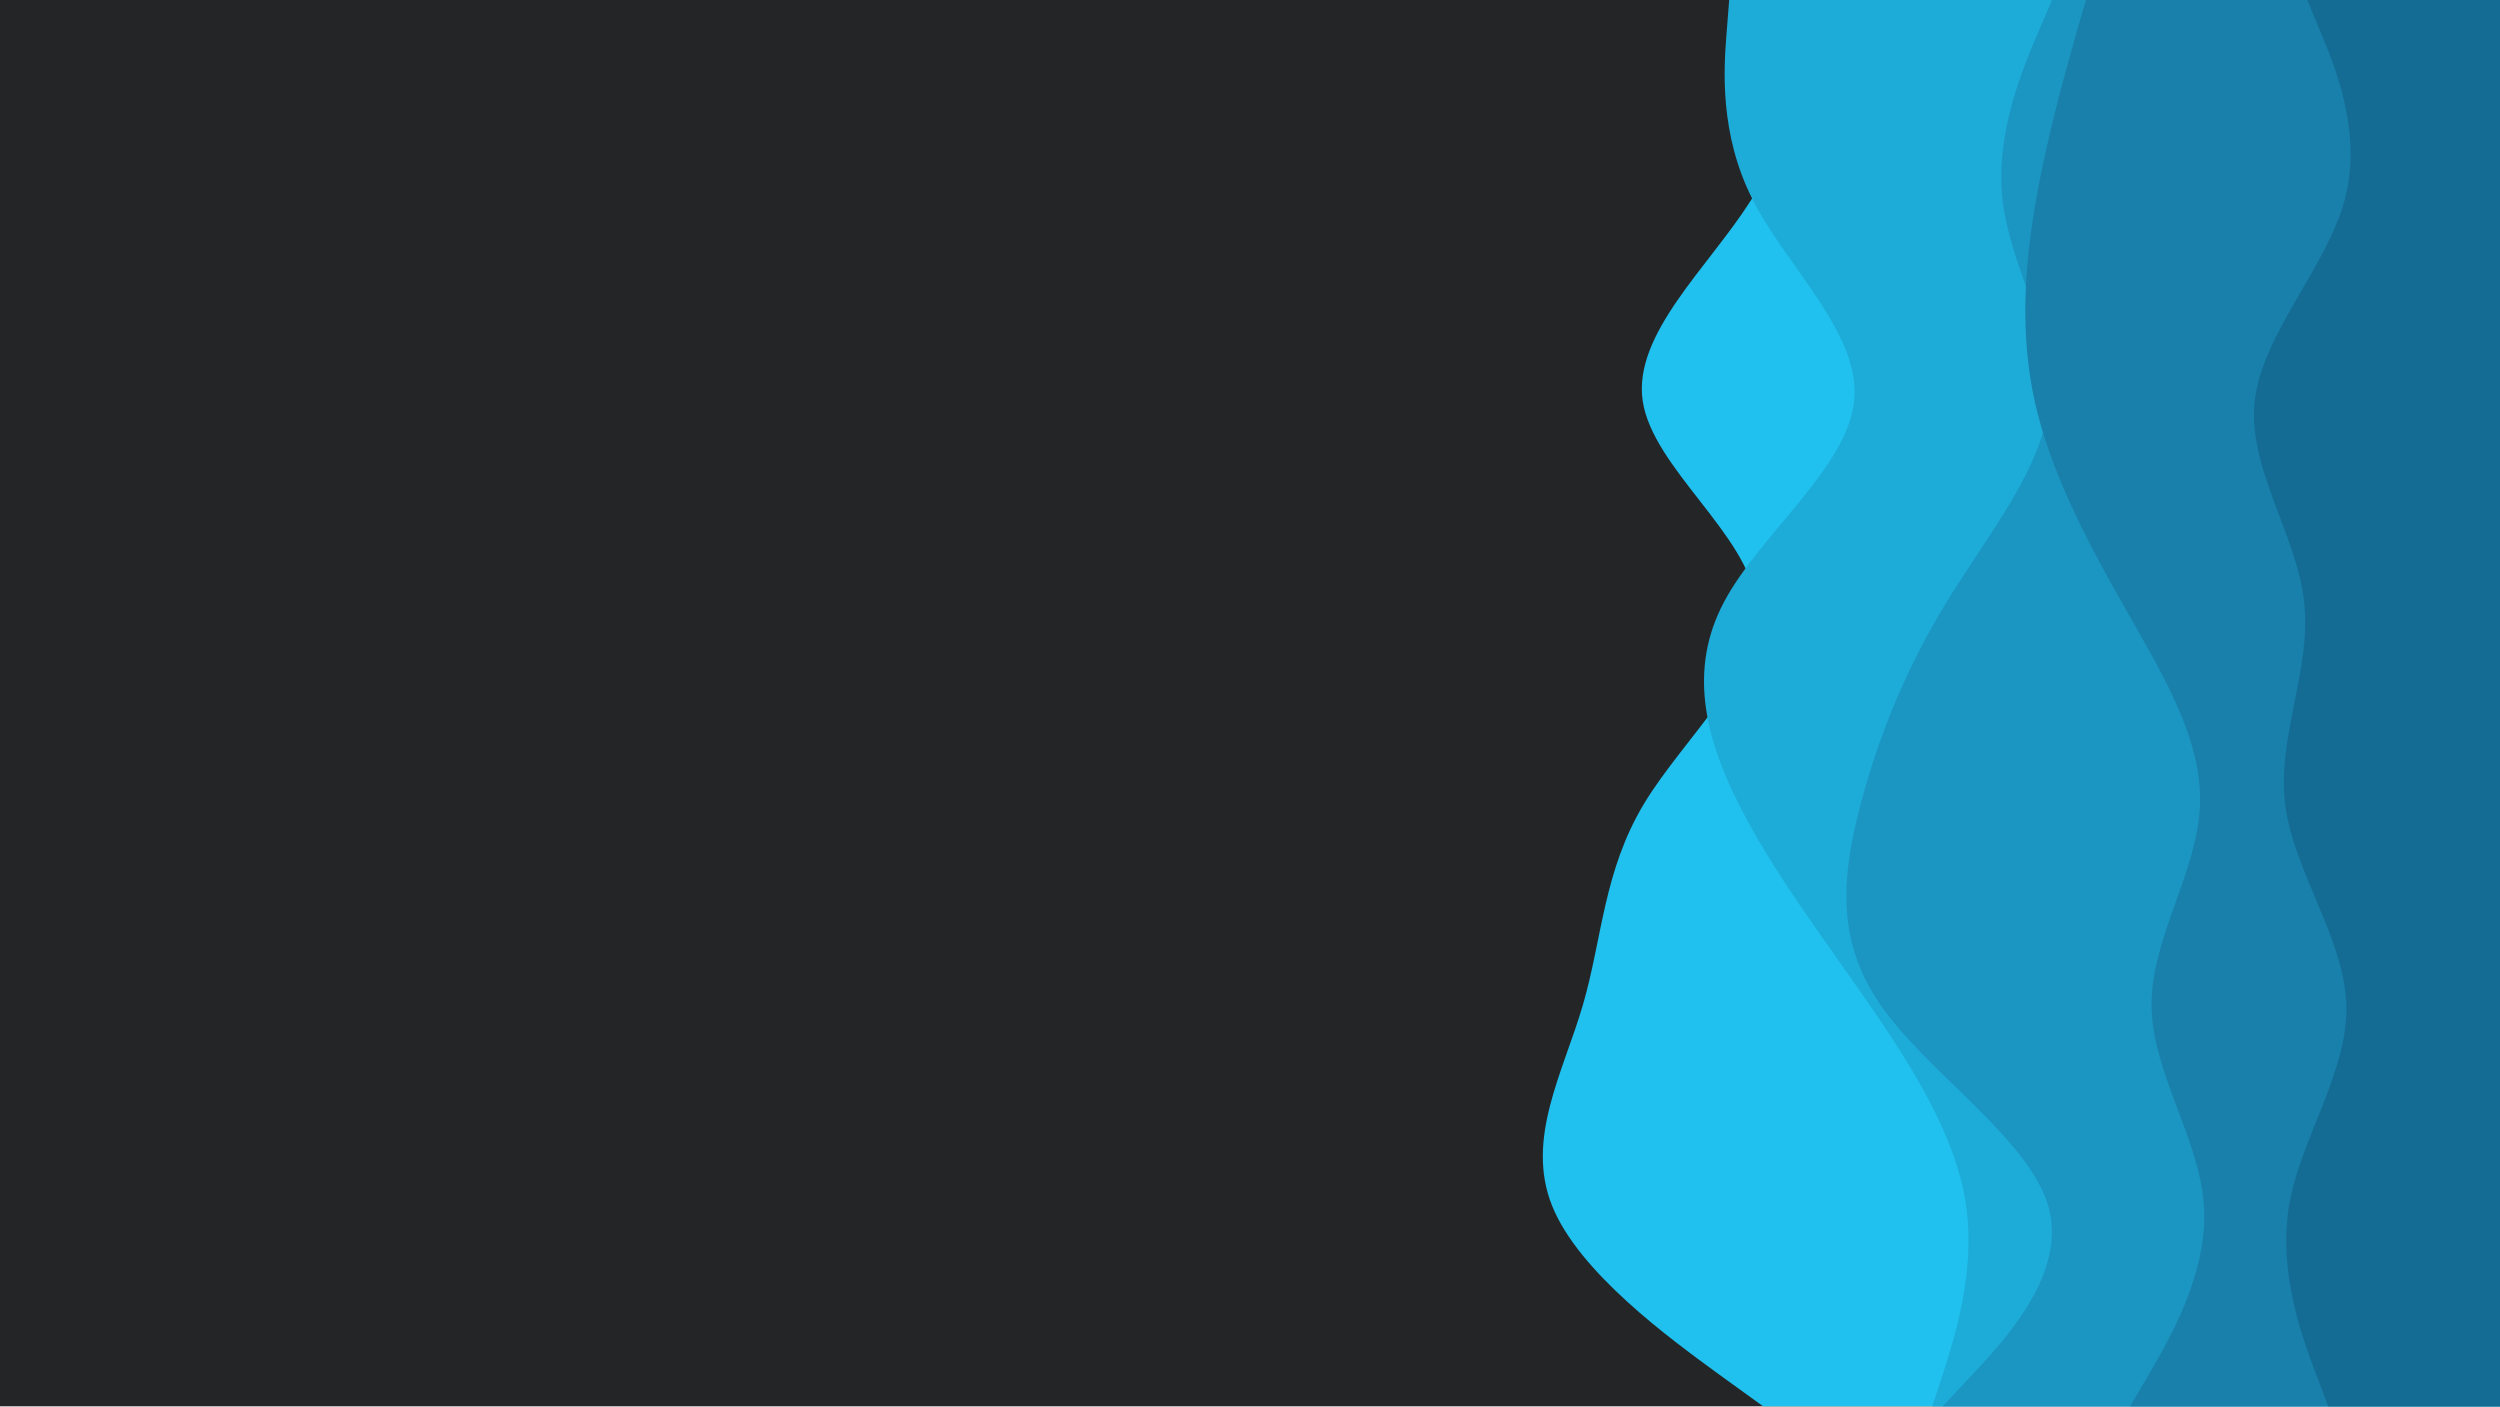
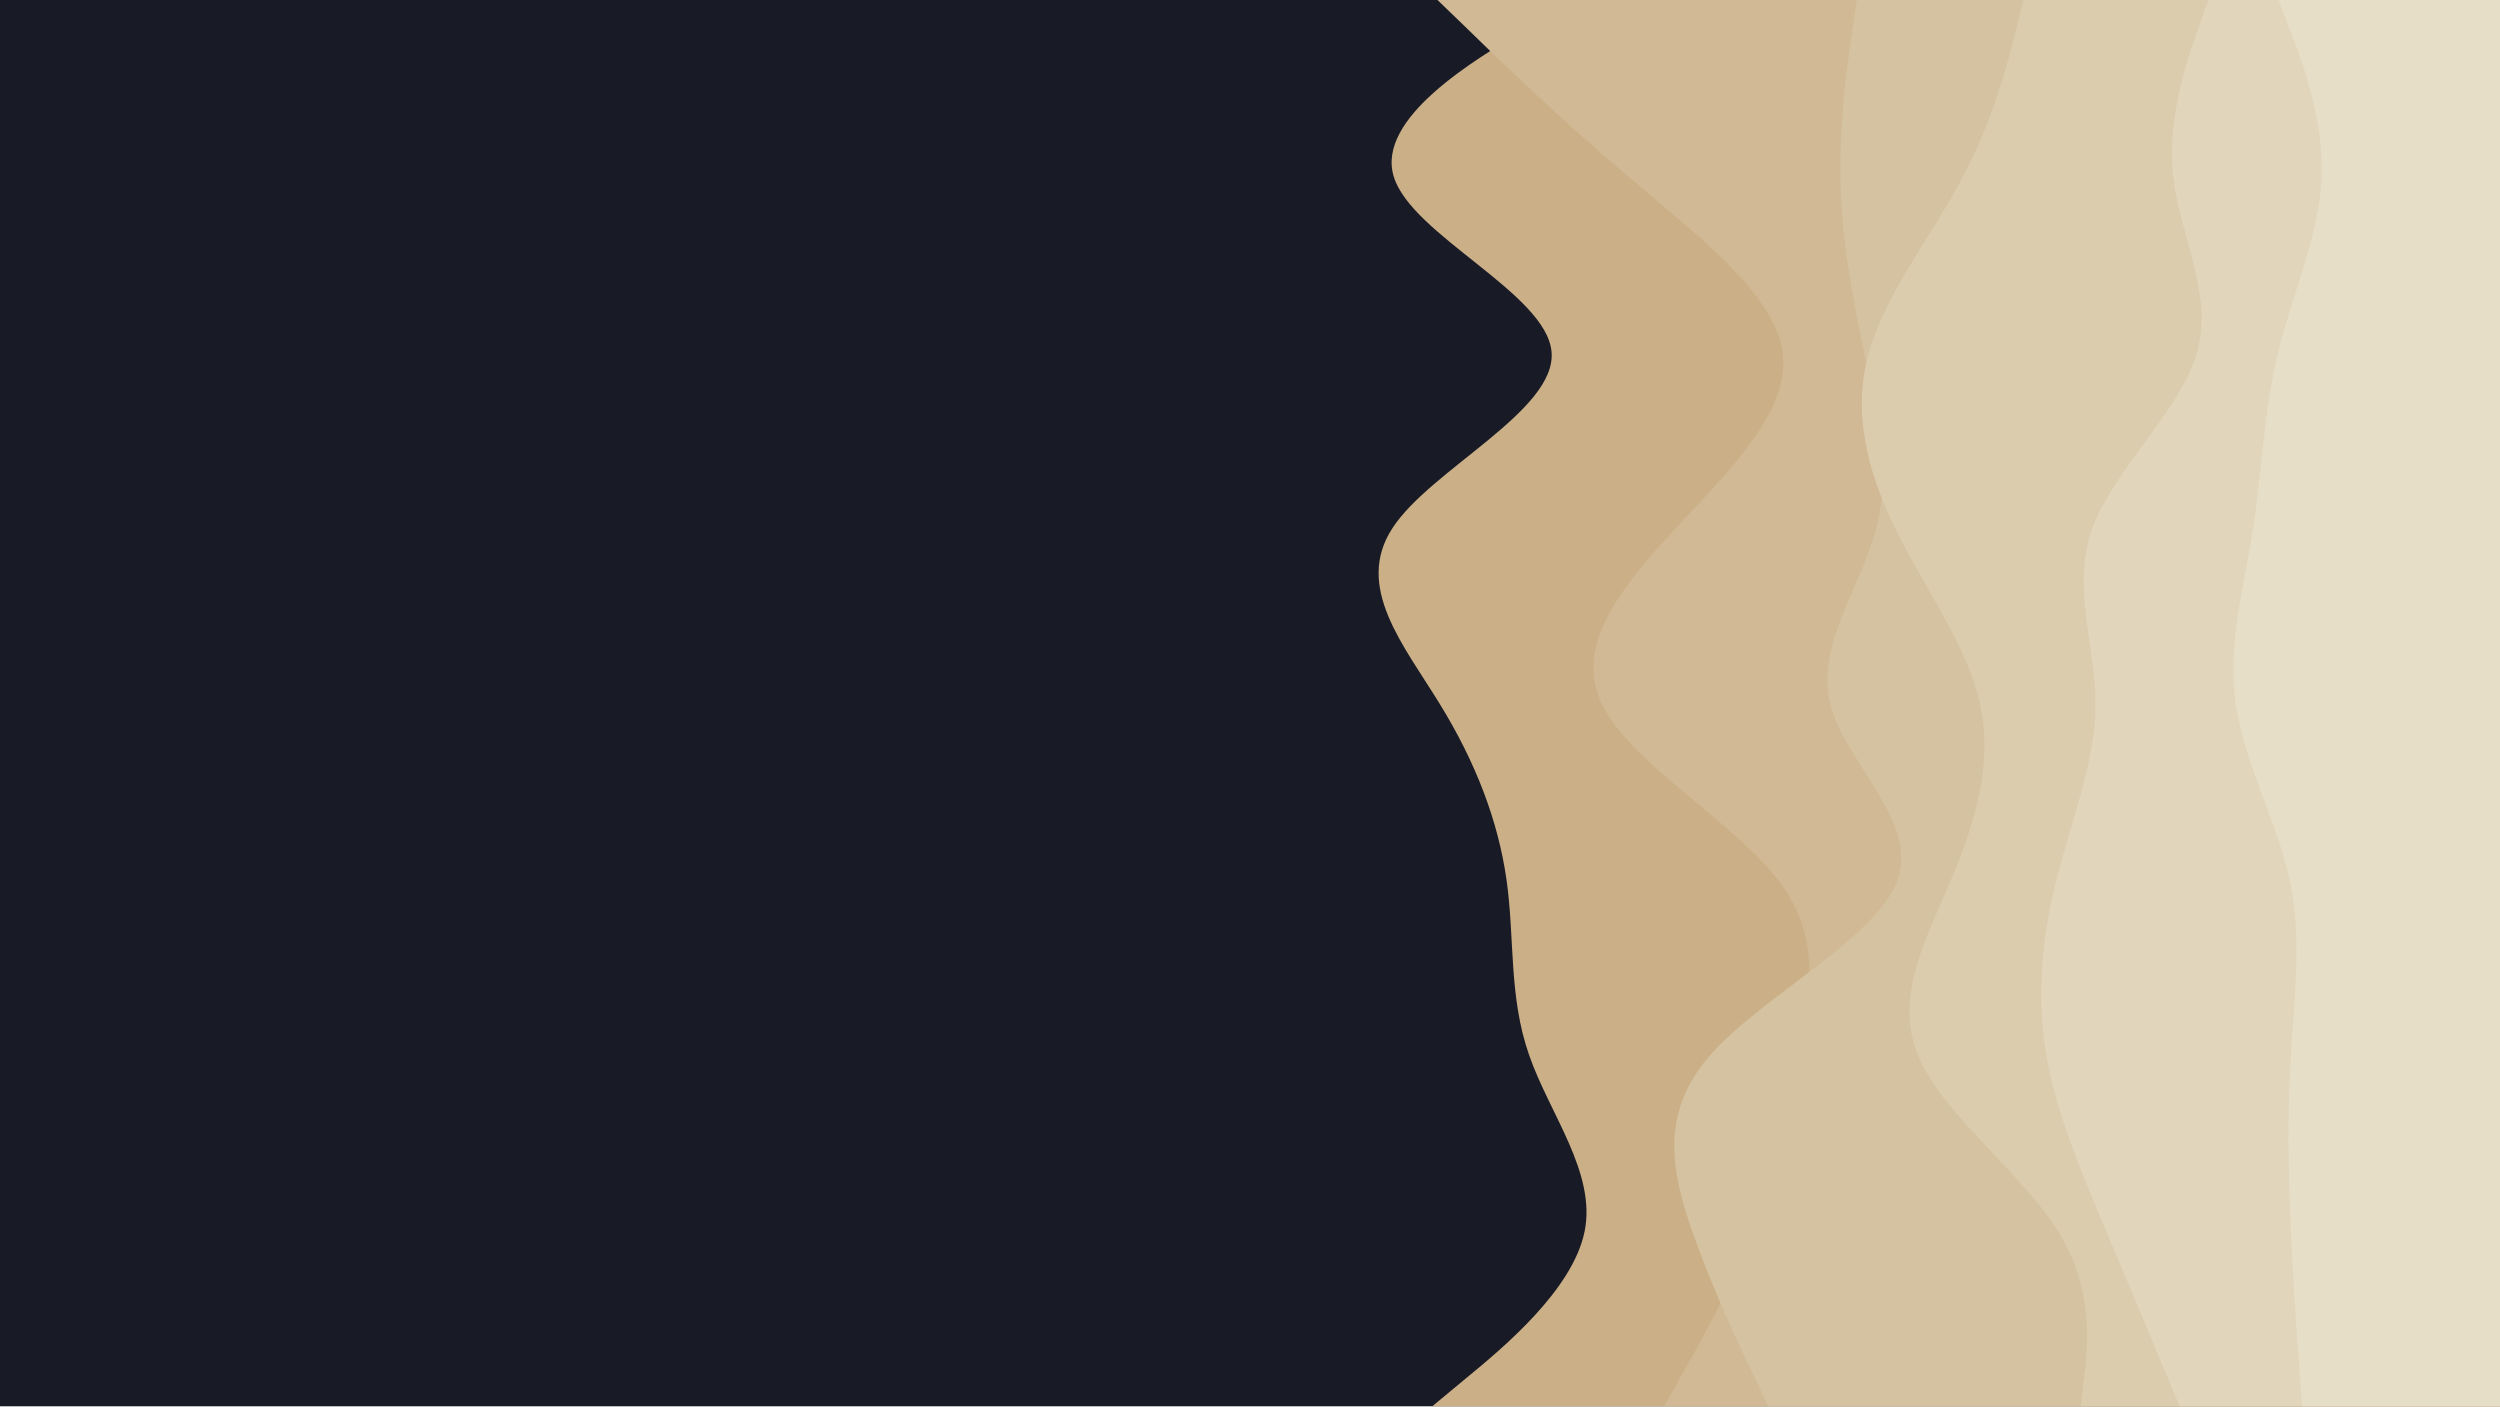
- <svg xmlns="http://www.w3.org/2000/svg" width="960" height="540" viewBox="0 0 960 540" fill="none">
-   <g clip-path="url(#clip0_140_30)">
-     <path d="M960 0H0V540H960V0Z" fill="#242526" />
-     <path d="M677 540L659.3 527.2C641.7 514.3 606.3 488.7 596 463C585.7 437.3 600.3 411.7 607.8 386C615.3 360.3 615.7 334.7 631.2 308.8C646.7 283 677.3 257 674.3 231.2C671.3 205.3 634.7 179.7 630.8 154C627 128.3 656 102.7 672.3 77C688.7 51.3 692.3 25.7 694.2 12.8L696 0H960V12.8C960 25.7 960 51.3 960 77C960 102.7 960 128.3 960 154C960 179.7 960 205.3 960 231.2C960 257 960 283 960 308.8C960 334.7 960 360.3 960 386C960 411.7 960 437.3 960 463C960 488.7 960 514.3 960 527.2V540H677Z" fill="#20C1EE" />
-     <path d="M742 540L746.2 527.2C750.3 514.3 758.7 488.7 755 463C751.3 437.3 735.7 411.7 718 386C700.3 360.3 680.7 334.7 667.7 308.8C654.7 283 648.3 257 662 231.2C675.7 205.3 709.3 179.7 712 154C714.7 128.3 686.3 102.7 673.2 77C660 51.3 662 25.7 663 12.8L664 0H960V12.8C960 25.7 960 51.3 960 77C960 102.7 960 128.3 960 154C960 179.7 960 205.3 960 231.2C960 257 960 283 960 308.8C960 334.7 960 360.3 960 386C960 411.7 960 437.3 960 463C960 488.7 960 514.3 960 527.2V540H742Z" fill="#1DABD8" />
-     <path d="M746 540L758 527.2C770 514.3 794 488.7 786.5 463C779 437.3 740 411.7 722.2 386C704.3 360.3 707.7 334.7 714.5 308.8C721.3 283 731.7 257 747.5 231.2C763.3 205.3 784.7 179.7 786.8 154C789 128.3 772 102.7 769 77C766 51.3 777 25.7 782.5 12.8L788 0H960V12.8C960 25.7 960 51.3 960 77C960 102.7 960 128.3 960 154C960 179.7 960 205.3 960 231.2C960 257 960 283 960 308.8C960 334.7 960 360.3 960 386C960 411.7 960 437.3 960 463C960 488.7 960 514.3 960 527.2V540H746Z" fill="#1B95C1" />
-     <path d="M818 540L825.5 527.2C833 514.3 848 488.7 846.3 463C844.7 437.3 826.3 411.7 826.2 386C826 360.3 844 334.7 844.8 308.8C845.7 283 829.3 257 814.7 231.2C800 205.3 787 179.7 781.3 154C775.7 128.3 777.3 102.7 781.8 77C786.3 51.3 793.7 25.7 797.3 12.8L801 0H960V12.8C960 25.7 960 51.3 960 77C960 102.7 960 128.3 960 154C960 179.7 960 205.3 960 231.2C960 257 960 283 960 308.8C960 334.7 960 360.3 960 386C960 411.7 960 437.3 960 463C960 488.7 960 514.3 960 527.2V540H818Z" fill="#1880AA" />
-     <path d="M894 540L889.2 527.2C884.3 514.3 874.7 488.7 879 463C883.3 437.3 901.7 411.7 901 386C900.3 360.3 880.7 334.7 877.5 308.8C874.3 283 887.7 257 884.8 231.2C882 205.3 863 179.7 865.8 154C868.7 128.3 893.3 102.7 900.3 77C907.3 51.3 896.7 25.7 891.3 12.8L886 0H960V12.8C960 25.7 960 51.3 960 77C960 102.7 960 128.3 960 154C960 179.7 960 205.3 960 231.2C960 257 960 283 960 308.8C960 334.7 960 360.3 960 386C960 411.7 960 437.3 960 463C960 488.7 960 514.3 960 527.2V540H894Z" fill="#146C94" />
-   </g>
-   <defs>
-     <clipPath id="clip0_140_30">
-       <rect width="960" height="540" fill="white" />
-     </clipPath>
-   </defs>
+ <svg xmlns="http://www.w3.org/2000/svg" id="visual" viewBox="0 0 960 540" width="960" height="540" version="1.1">
+   <rect x="0" y="0" width="960" height="540" fill="#181a25" />
+   <path d="M550 540L563.5 528.8C577 517.7 604 495.3 608.5 472.8C613 450.3 595 427.7 587.2 405.2C579.3 382.7 581.7 360.3 578.5 337.8C575.3 315.3 566.7 292.7 552.8 270.2C539 247.7 520 225.3 534.7 202.8C549.3 180.3 597.7 157.7 595.8 135.2C594 112.7 542 90.3 535.2 67.8C528.3 45.3 566.7 22.7 585.8 11.3L605 0L960 0L960 11.3C960 22.7 960 45.3 960 67.8C960 90.3 960 112.7 960 135.2C960 157.7 960 180.3 960 202.8C960 225.3 960 247.7 960 270.2C960 292.7 960 315.3 960 337.8C960 360.3 960 382.7 960 405.2C960 427.7 960 450.3 960 472.8C960 495.3 960 517.7 960 528.8L960 540Z" fill="#cbaf87" />
+   <path d="M639 540L645.3 528.8C651.7 517.7 664.3 495.3 672.8 472.8C681.3 450.3 685.7 427.7 690.3 405.2C695 382.7 700 360.3 682.7 337.8C665.3 315.3 625.7 292.7 615 270.2C604.3 247.7 622.7 225.3 643.5 202.8C664.3 180.3 687.7 157.7 684.5 135.2C681.3 112.7 651.7 90.3 625.2 67.8C598.7 45.3 575.3 22.7 563.7 11.3L552 0L960 0L960 11.3C960 22.7 960 45.3 960 67.8C960 90.3 960 112.7 960 135.2C960 157.7 960 180.3 960 202.8C960 225.3 960 247.7 960 270.2C960 292.7 960 315.3 960 337.8C960 360.3 960 382.7 960 405.2C960 427.7 960 450.3 960 472.8C960 495.3 960 517.7 960 528.8L960 540Z" fill="#d0b994" />
+   <path d="M679 540L673.7 528.8C668.3 517.7 657.7 495.3 649.8 472.8C642 450.3 637 427.7 656.7 405.2C676.3 382.7 720.7 360.3 728.7 337.8C736.7 315.3 708.3 292.7 702.8 270.2C697.3 247.7 714.7 225.3 720.5 202.8C726.3 180.3 720.7 157.7 715.8 135.2C711 112.7 707 90.3 706.7 67.8C706.3 45.3 709.7 22.7 711.3 11.3L713 0L960 0L960 11.3C960 22.7 960 45.3 960 67.8C960 90.3 960 112.7 960 135.2C960 157.7 960 180.3 960 202.8C960 225.3 960 247.7 960 270.2C960 292.7 960 315.3 960 337.8C960 360.3 960 382.7 960 405.2C960 427.7 960 450.3 960 472.8C960 495.3 960 517.7 960 528.8L960 540Z" fill="#d5c2a0" />
+   <path d="M799 540L800.3 528.8C801.7 517.7 804.3 495.3 790.3 472.8C776.3 450.3 745.7 427.7 736.5 405.2C727.3 382.7 739.7 360.3 749.2 337.8C758.7 315.3 765.3 292.7 760.3 270.2C755.3 247.7 738.7 225.3 727.7 202.8C716.7 180.3 711.3 157.7 717.7 135.2C724 112.7 742 90.3 753.8 67.8C765.7 45.3 771.3 22.7 774.2 11.3L777 0L960 0L960 11.3C960 22.7 960 45.3 960 67.8C960 90.3 960 112.7 960 135.2C960 157.7 960 180.3 960 202.8C960 225.3 960 247.7 960 270.2C960 292.7 960 315.3 960 337.8C960 360.3 960 382.7 960 405.2C960 427.7 960 450.3 960 472.8C960 495.3 960 517.7 960 528.8L960 540Z" fill="#dbccae" />
+   <path d="M837 540L832.3 528.8C827.7 517.7 818.3 495.3 808.8 472.8C799.3 450.3 789.7 427.7 785.8 405.2C782 382.7 784 360.3 789.7 337.8C795.3 315.3 804.7 292.7 804.7 270.2C804.7 247.7 795.3 225.3 803.5 202.8C811.7 180.3 837.3 157.7 843.7 135.2C850 112.7 837 90.3 834.5 67.8C832 45.3 840 22.7 844 11.3L848 0L960 0L960 11.3C960 22.7 960 45.3 960 67.8C960 90.3 960 112.7 960 135.2C960 157.7 960 180.3 960 202.8C960 225.3 960 247.7 960 270.2C960 292.7 960 315.3 960 337.8C960 360.3 960 382.7 960 405.2C960 427.7 960 450.3 960 472.8C960 495.3 960 517.7 960 528.8L960 540Z" fill="#e1d5bb" />
+   <path d="M884 540L883.2 528.8C882.3 517.7 880.7 495.3 879.7 472.8C878.7 450.3 878.3 427.7 879.7 405.2C881 382.7 884 360.3 879.2 337.8C874.3 315.3 861.7 292.7 858.5 270.2C855.3 247.7 861.7 225.3 865.2 202.8C868.7 180.3 869.3 157.7 874.8 135.2C880.3 112.7 890.7 90.3 891.5 67.8C892.3 45.3 883.7 22.7 879.3 11.3L875 0L960 0L960 11.3C960 22.7 960 45.3 960 67.8C960 90.3 960 112.7 960 135.2C960 157.7 960 180.3 960 202.8C960 225.3 960 247.7 960 270.2C960 292.7 960 315.3 960 337.8C960 360.3 960 382.7 960 405.2C960 427.7 960 450.3 960 472.8C960 495.3 960 517.7 960 528.8L960 540Z" fill="#e7dec8" />
</svg>
